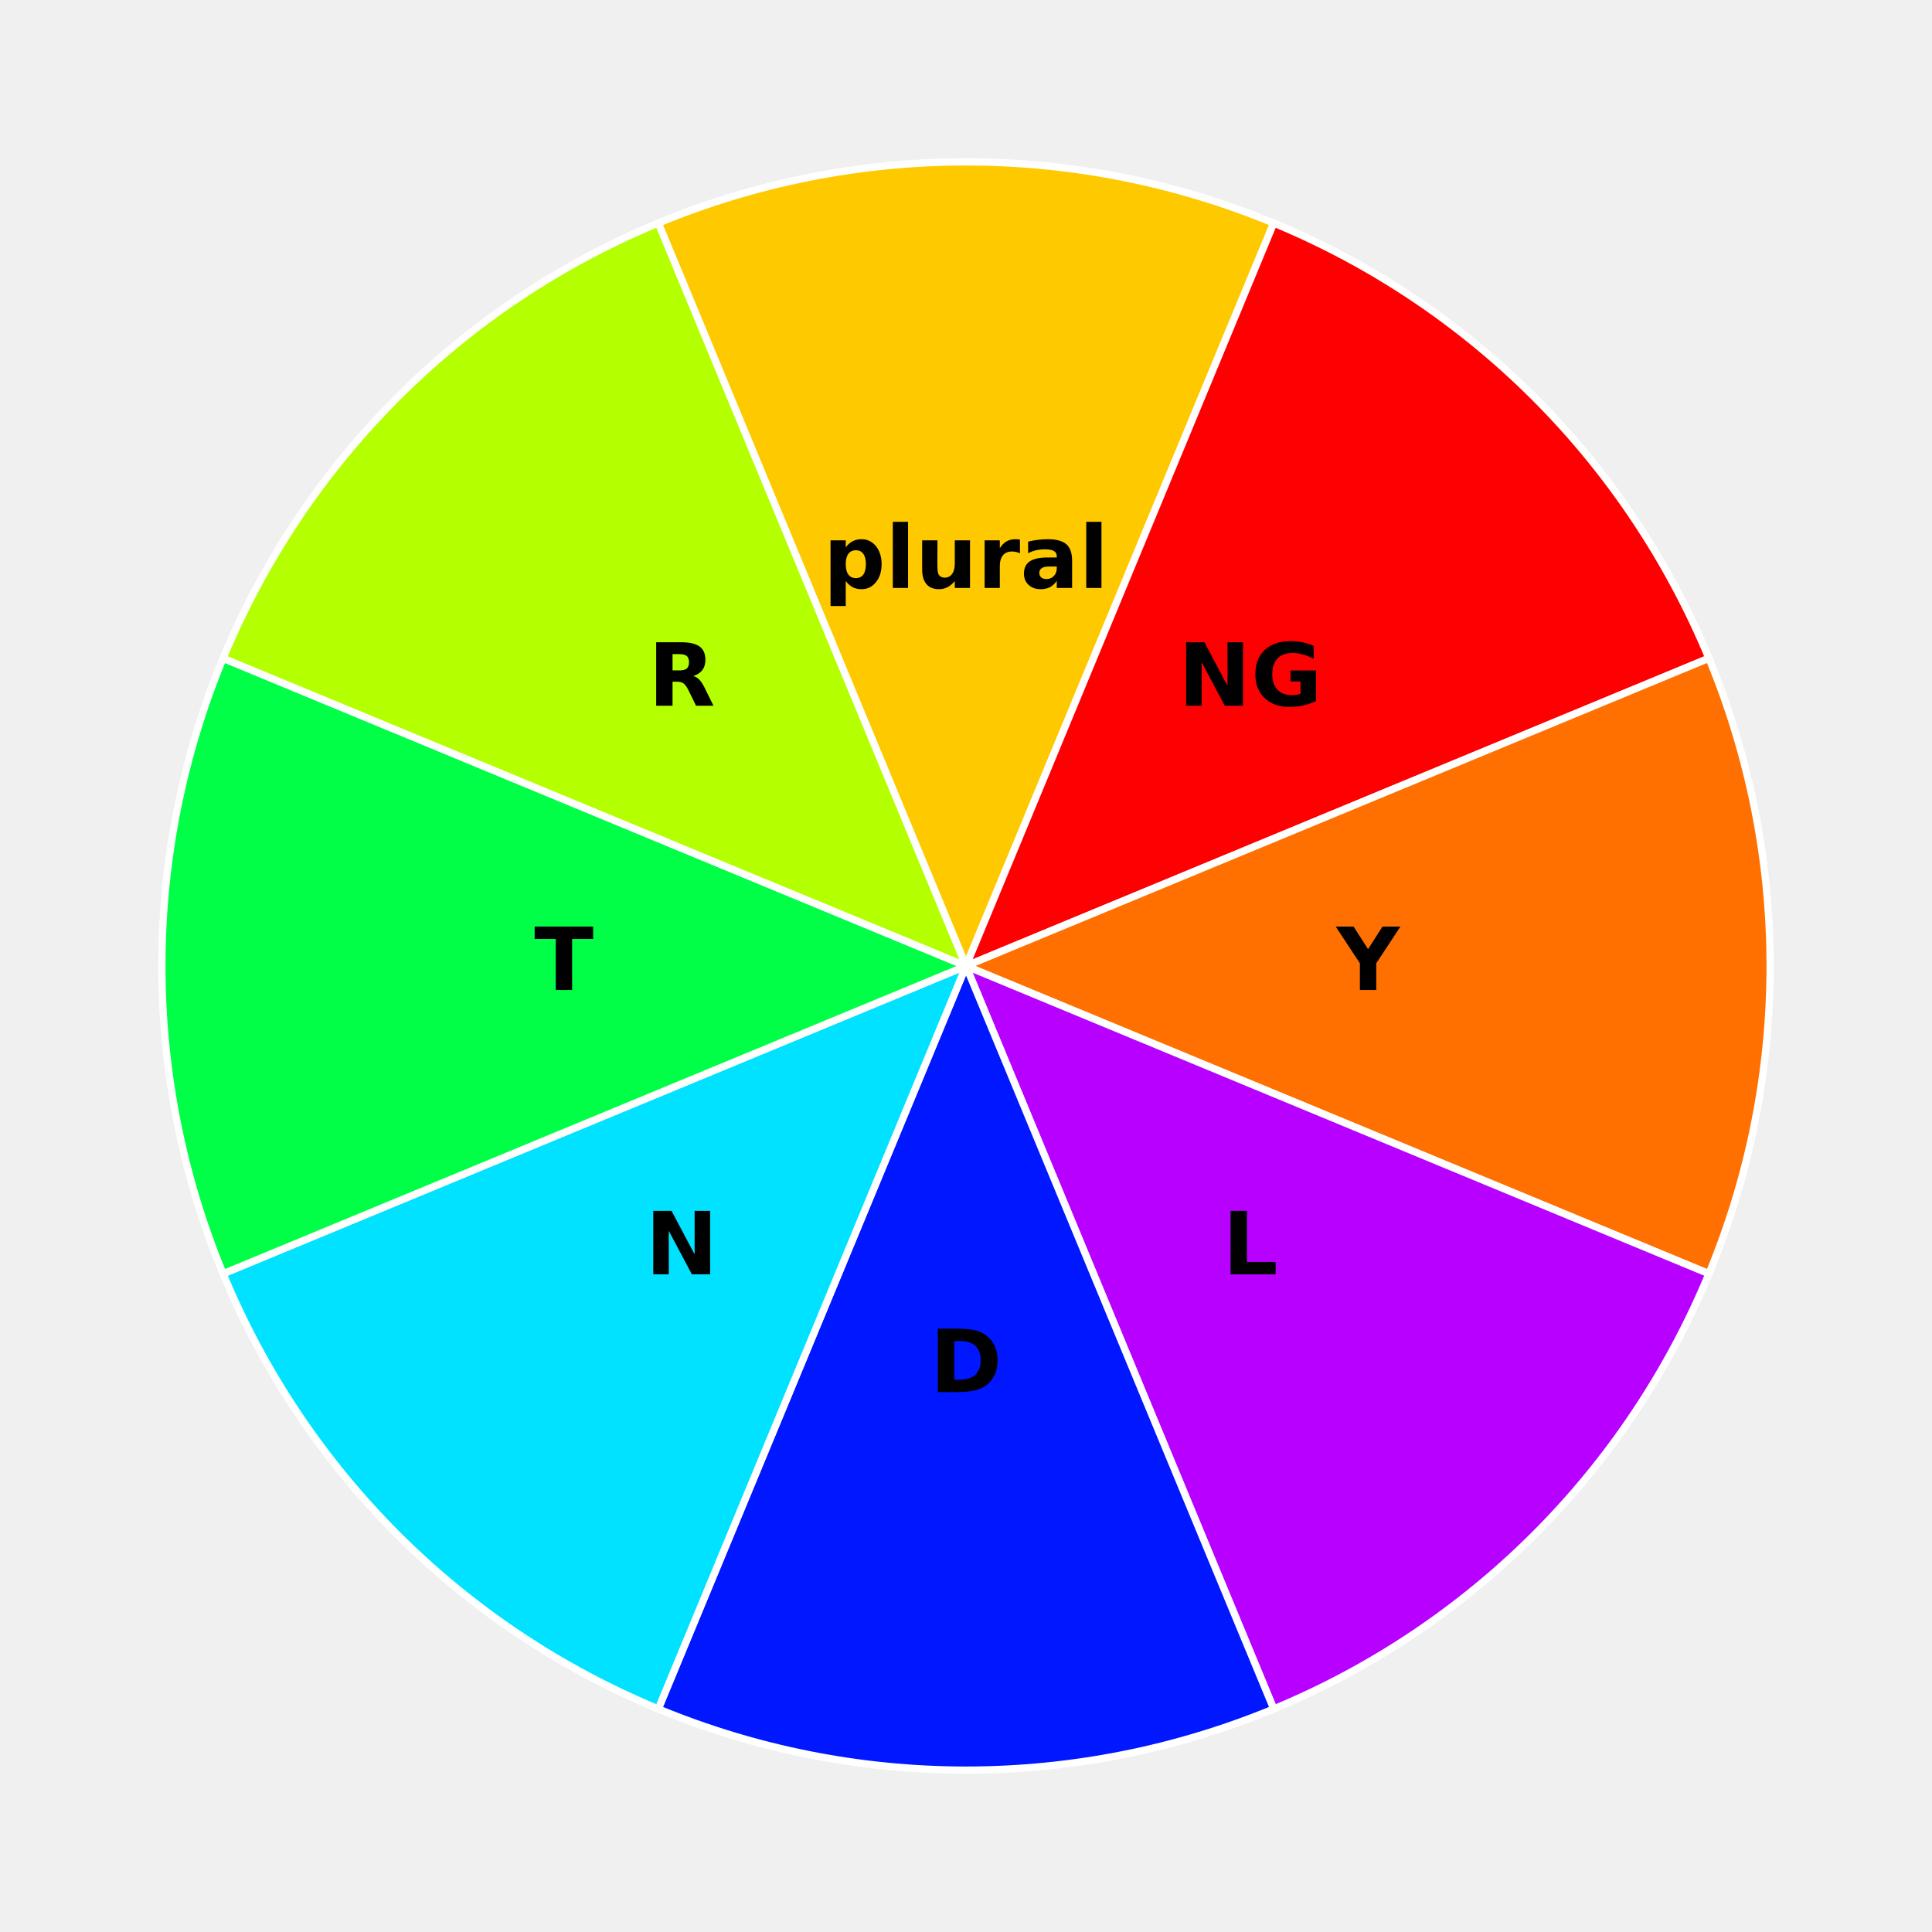
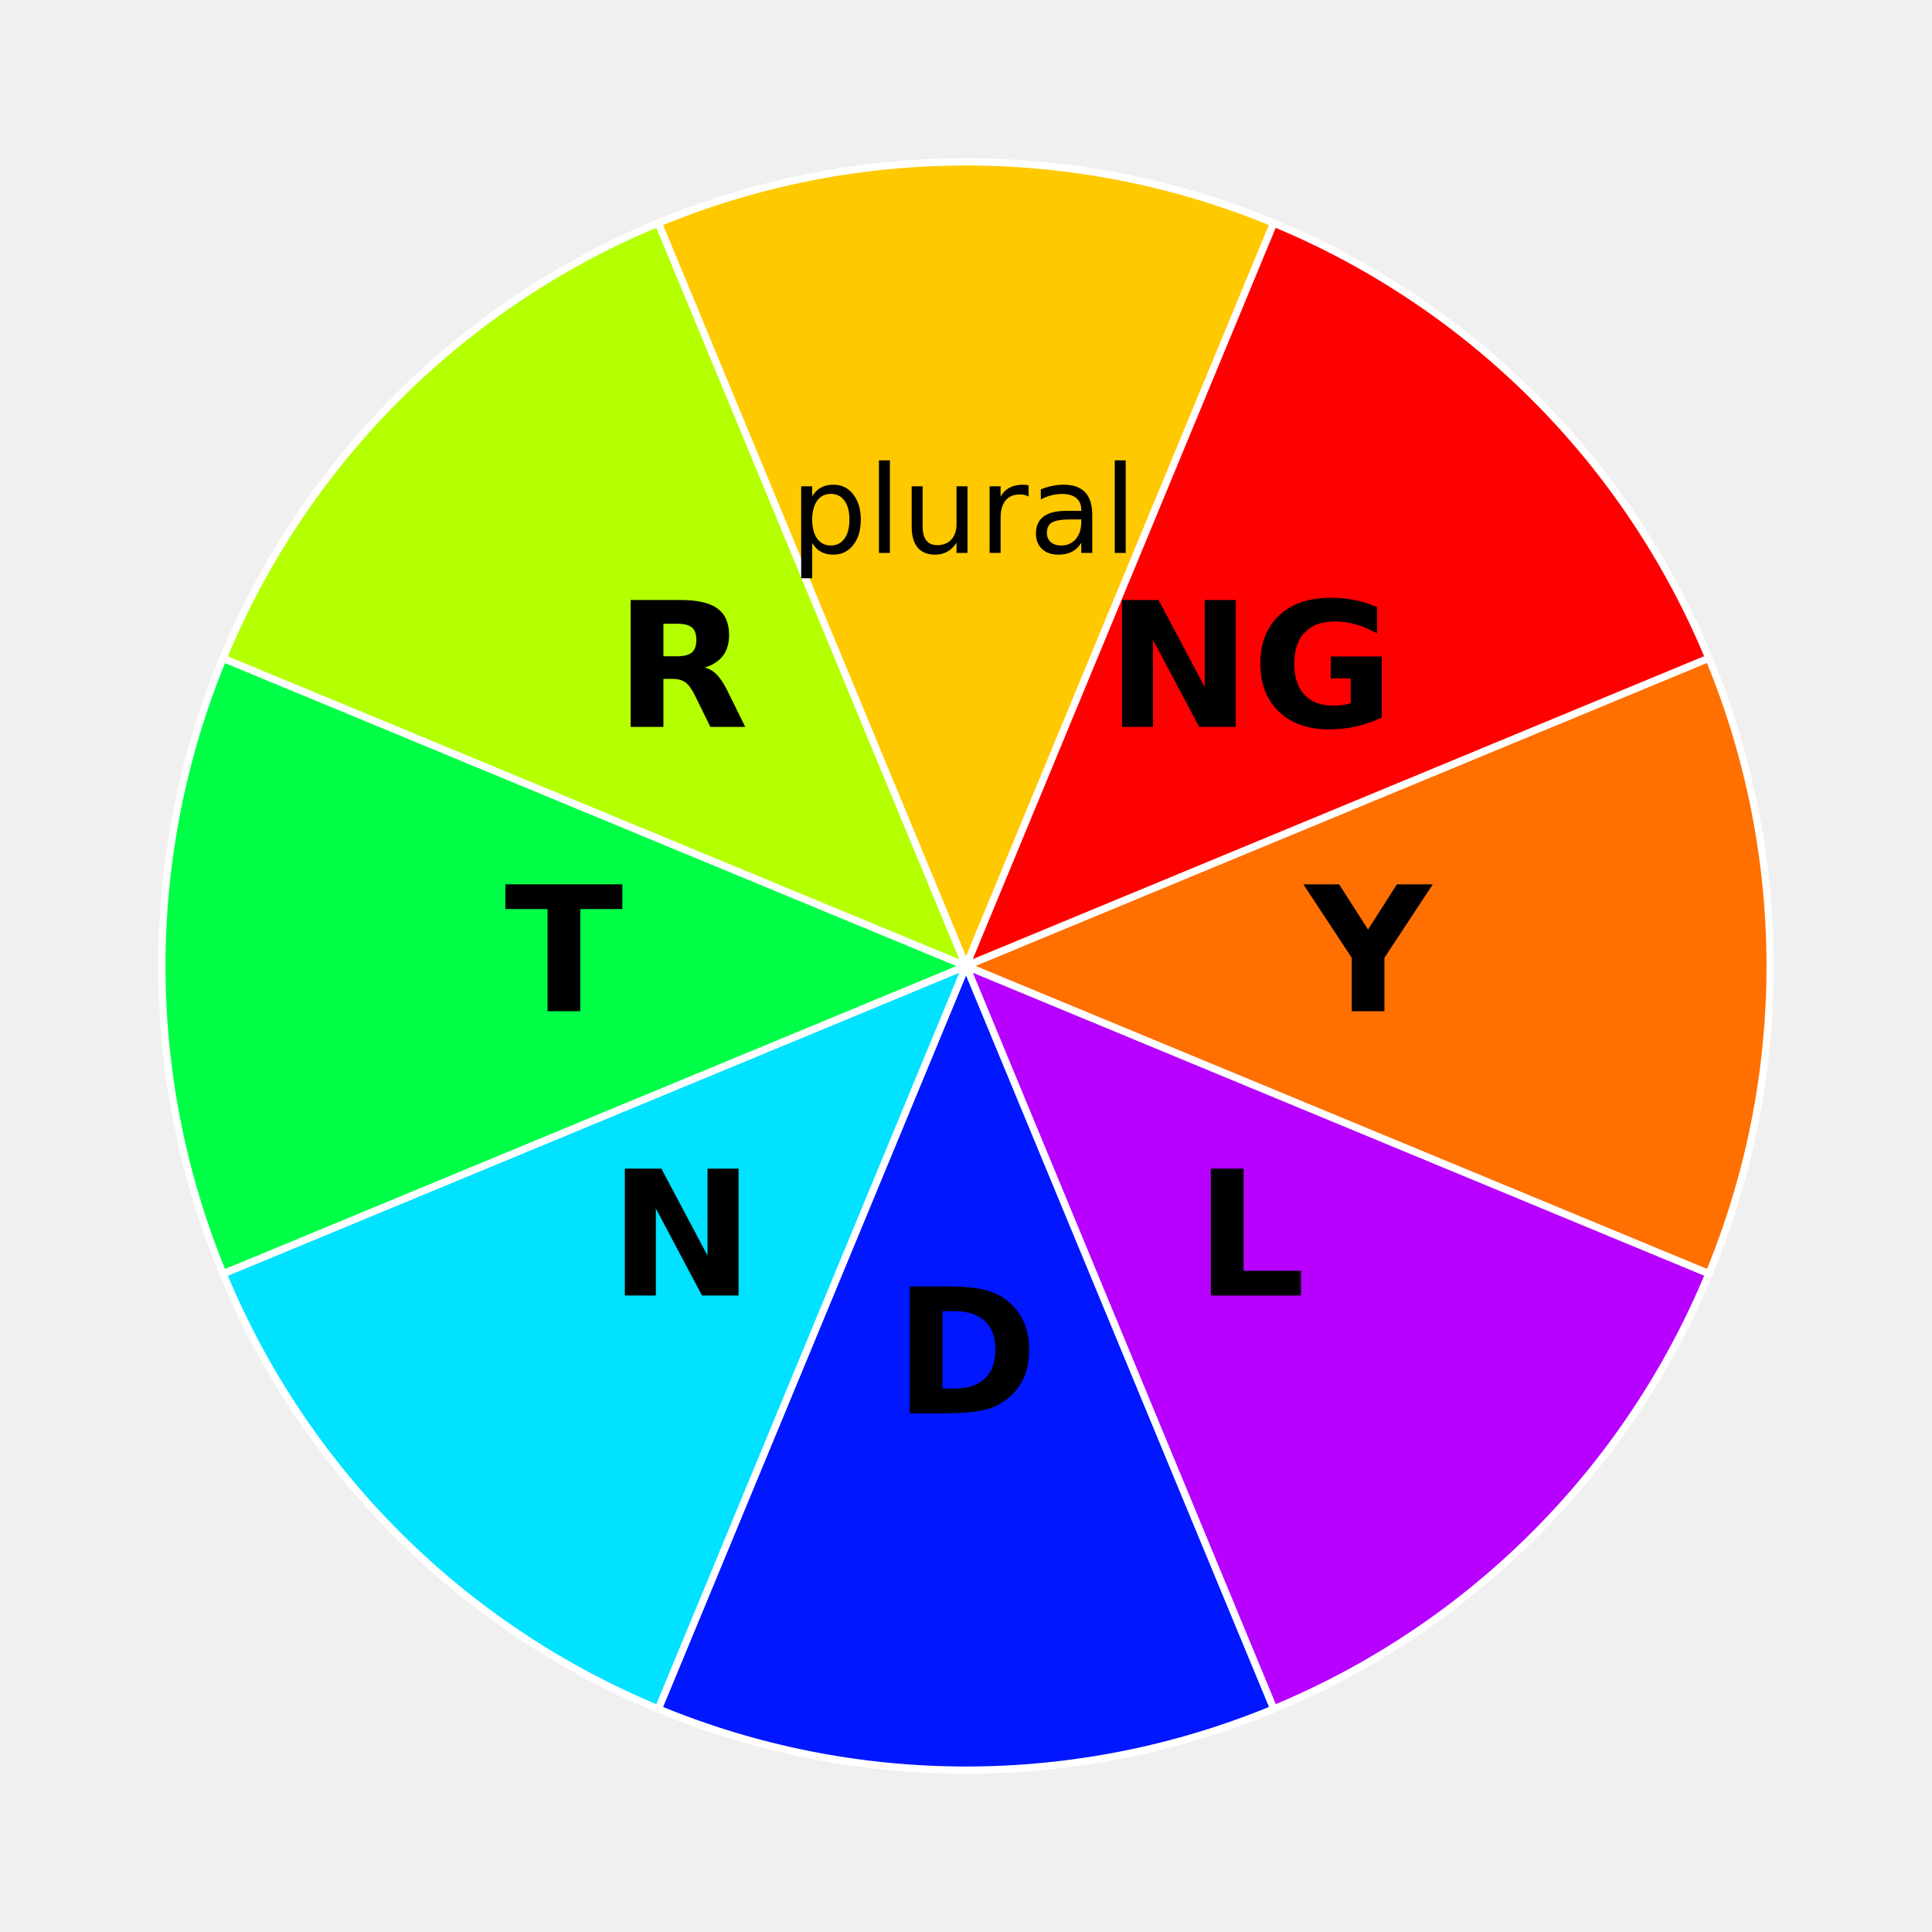
<svg xmlns="http://www.w3.org/2000/svg" xmlns:xlink="http://www.w3.org/1999/xlink" width="266.4pt" height="266.4pt" viewBox="0 0 266.4 266.4" version="1.1">
  <defs>
    <style type="text/css">*{stroke-linejoin: round; stroke-linecap: butt}</style>
  </defs>
  <g id="figure_1">
    <g id="patch_1">
      <path d="M 0 266.4  L 266.4 266.4  L 266.4 0  L 0 0  L 0 266.4  z " style="fill: none" />
    </g>
    <g id="axes_1">
      <g id="patch_2">
        <path d="M 175.632 30.76  C 162.18 25.188 147.761 22.32 133.2 22.32  C 118.639 22.32 104.22 25.188 90.768 30.76  L 133.2 133.2  C 133.2 133.2 133.2 133.2 133.2 133.2  C 133.2 133.2 133.2 133.2 133.2 133.2  z " style="fill: #ffc900; stroke: #ffffff; stroke-linejoin: miter" />
      </g>
      <g id="patch_3">
        <path d="M 235.64 90.768  C 230.068 77.316 221.9 65.092 211.604 54.796  C 201.308 44.5 189.084 36.332 175.632 30.76  L 133.2 133.2  C 133.2 133.2 133.2 133.2 133.2 133.2  C 133.2 133.2 133.2 133.2 133.2 133.2  z " style="fill: #ff0002; stroke: #ffffff; stroke-linejoin: miter" />
      </g>
      <g id="patch_4">
        <path d="M 235.64 175.632  C 241.212 162.18 244.08 147.761 244.08 133.2  C 244.08 118.639 241.212 104.22 235.64 90.768  L 133.2 133.2  C 133.2 133.2 133.2 133.2 133.2 133.2  C 133.2 133.2 133.2 133.2 133.2 133.2  z " style="fill: #ff7000; stroke: #ffffff; stroke-linejoin: miter" />
      </g>
      <g id="patch_5">
        <path d="M 175.632 235.64  C 189.084 230.068 201.308 221.9 211.604 211.604  C 221.9 201.308 230.068 189.084 235.64 175.632  L 133.2 133.2  C 133.2 133.2 133.2 133.2 133.2 133.2  C 133.2 133.2 133.2 133.2 133.2 133.2  z " style="fill: #b700ff; stroke: #ffffff; stroke-linejoin: miter" />
      </g>
      <g id="patch_6">
        <path d="M 90.768 235.64  C 104.22 241.212 118.639 244.08 133.2 244.08  C 147.761 244.08 162.18 241.212 175.632 235.64  L 133.2 133.2  C 133.2 133.2 133.2 133.2 133.2 133.2  C 133.2 133.2 133.2 133.2 133.2 133.2  z " style="fill: #0017ff; stroke: #ffffff; stroke-linejoin: miter" />
      </g>
      <g id="patch_7">
        <path d="M 30.76 175.632  C 36.332 189.084 44.5 201.308 54.796 211.604  C 65.092 221.9 77.316 230.068 90.768 235.64  L 133.2 133.2  C 133.2 133.2 133.2 133.2 133.2 133.2  C 133.2 133.2 133.2 133.2 133.2 133.2  z " style="fill: #00e2ff; stroke: #ffffff; stroke-linejoin: miter" />
      </g>
      <g id="patch_8">
        <path d="M 30.76 90.768  C 25.188 104.22 22.32 118.639 22.32 133.2  C 22.32 147.761 25.188 162.18 30.76 175.632  L 133.2 133.2  C 133.2 133.2 133.2 133.2 133.2 133.2  C 133.2 133.2 133.2 133.2 133.2 133.2  z " style="fill: #00ff47; stroke: #ffffff; stroke-linejoin: miter" />
      </g>
      <g id="patch_9">
        <path d="M 90.768 30.76  C 77.316 36.332 65.092 44.5 54.796 54.796  C 44.5 65.092 36.332 77.316 30.76 90.768  L 133.2 133.2  C 133.2 133.2 133.2 133.2 133.2 133.2  C 133.2 133.2 133.2 133.2 133.2 133.2  z " style="fill: #b4ff00; stroke: #ffffff; stroke-linejoin: miter" />
      </g>
      <g id="matplotlib.axis_1" />
      <g id="matplotlib.axis_2" />
      <g id="text_1">
-         <g transform="translate(113.5125 81.07125) scale(0.12 -0.12)">
+         <g transform="translate(108.72 86.27719) scale(0.24 -0.24)">
          <defs>
-             <path id="DejaVuSans-Bold-70" d="M 1656 506  L 1656 -1331  L 538 -1331  L 538 3500  L 1656 3500  L 1656 2988  Q 1888 3294 2169 3439  Q 2450 3584 2816 3584  Q 3463 3584 3878 3070  Q 4294 2556 4294 1747  Q 4294 938 3878 423  Q 3463 -91 2816 -91  Q 2450 -91 2169 54  Q 1888 200 1656 506  z M 2400 2772  Q 2041 2772 1848 2508  Q 1656 2244 1656 1747  Q 1656 1250 1848 986  Q 2041 722 2400 722  Q 2759 722 2948 984  Q 3138 1247 3138 1747  Q 3138 2247 2948 2509  Q 2759 2772 2400 2772  z " transform="scale(0.015625)" />
-             <path id="DejaVuSans-Bold-6c" d="M 538 4863  L 1656 4863  L 1656 0  L 538 0  L 538 4863  z " transform="scale(0.015625)" />
-             <path id="DejaVuSans-Bold-75" d="M 500 1363  L 500 3500  L 1625 3500  L 1625 3150  Q 1625 2866 1622 2436  Q 1619 2006 1619 1863  Q 1619 1441 1641 1255  Q 1663 1069 1716 984  Q 1784 875 1895 815  Q 2006 756 2150 756  Q 2500 756 2700 1025  Q 2900 1294 2900 1772  L 2900 3500  L 4019 3500  L 4019 0  L 2900 0  L 2900 506  Q 2647 200 2364 54  Q 2081 -91 1741 -91  Q 1134 -91 817 281  Q 500 653 500 1363  z " transform="scale(0.015625)" />
-             <path id="DejaVuSans-Bold-72" d="M 3138 2547  Q 2991 2616 2845 2648  Q 2700 2681 2553 2681  Q 2122 2681 1889 2404  Q 1656 2128 1656 1613  L 1656 0  L 538 0  L 538 3500  L 1656 3500  L 1656 2925  Q 1872 3269 2151 3426  Q 2431 3584 2822 3584  Q 2878 3584 2943 3579  Q 3009 3575 3134 3559  L 3138 2547  z " transform="scale(0.015625)" />
-             <path id="DejaVuSans-Bold-61" d="M 2106 1575  Q 1756 1575 1579 1456  Q 1403 1338 1403 1106  Q 1403 894 1545 773  Q 1688 653 1941 653  Q 2256 653 2472 879  Q 2688 1106 2688 1447  L 2688 1575  L 2106 1575  z M 3816 1997  L 3816 0  L 2688 0  L 2688 519  Q 2463 200 2181 54  Q 1900 -91 1497 -91  Q 953 -91 614 226  Q 275 544 275 1050  Q 275 1666 698 1953  Q 1122 2241 2028 2241  L 2688 2241  L 2688 2328  Q 2688 2594 2478 2717  Q 2269 2841 1825 2841  Q 1466 2841 1156 2769  Q 847 2697 581 2553  L 581 3406  Q 941 3494 1303 3539  Q 1666 3584 2028 3584  Q 2975 3584 3395 3211  Q 3816 2838 3816 1997  z " transform="scale(0.015625)" />
+             <path id="DejaVuSans-53" d="M 1159 525  L 1159 -1331  L 581 -1331  L 581 3500  L 1159 3500  L 1159 2969  Q 1341 3281 1617 3432  Q 1894 3584 2278 3584  Q 2916 3584 3314 3078  Q 3713 2572 3713 1747  Q 3713 922 3314 415  Q 2916 -91 2278 -91  Q 1894 -91 1617 61  Q 1341 213 1159 525  z M 3116 1747  Q 3116 2381 2855 2742  Q 2594 3103 2138 3103  Q 1681 3103 1420 2742  Q 1159 2381 1159 1747  Q 1159 1113 1420 752  Q 1681 391 2138 391  Q 2594 391 2855 752  Q 3116 1113 3116 1747  z " transform="scale(0.015625)" />
+             <path id="DejaVuSans-4f" d="M 603 4863  L 1178 4863  L 1178 0  L 603 0  L 603 4863  z " transform="scale(0.015625)" />
+             <path id="DejaVuSans-58" d="M 544 1381  L 544 3500  L 1119 3500  L 1119 1403  Q 1119 906 1312 657  Q 1506 409 1894 409  Q 2359 409 2629 706  Q 2900 1003 2900 1516  L 2900 3500  L 3475 3500  L 3475 0  L 2900 0  L 2900 538  Q 2691 219 2414 64  Q 2138 -91 1772 -91  Q 1169 -91 856 284  Q 544 659 544 1381  z M 1991 3584  L 1991 3584  z " transform="scale(0.015625)" />
+             <path id="DejaVuSans-55" d="M 2631 2963  Q 2534 3019 2420 3045  Q 2306 3072 2169 3072  Q 1681 3072 1420 2755  Q 1159 2438 1159 1844  L 1159 0  L 581 0  L 581 3500  L 1159 3500  L 1159 2956  Q 1341 3275 1631 3429  Q 1922 3584 2338 3584  Q 2397 3584 2469 3576  Q 2541 3569 2628 3553  L 2631 2963  z " transform="scale(0.015625)" />
+             <path id="DejaVuSans-44" d="M 2194 1759  Q 1497 1759 1228 1600  Q 959 1441 959 1056  Q 959 750 1161 570  Q 1363 391 1709 391  Q 2188 391 2477 730  Q 2766 1069 2766 1631  L 2766 1759  L 2194 1759  z M 3341 1997  L 3341 0  L 2766 0  L 2766 531  Q 2569 213 2275 61  Q 1981 -91 1556 -91  Q 1019 -91 701 211  Q 384 513 384 1019  Q 384 1609 779 1909  Q 1175 2209 1959 2209  L 2766 2209  L 2766 2266  Q 2766 2663 2505 2880  Q 2244 3097 1772 3097  Q 1472 3097 1187 3025  Q 903 2953 641 2809  L 641 3341  Q 956 3463 1253 3523  Q 1550 3584 1831 3584  Q 2591 3584 2966 3190  Q 3341 2797 3341 1997  z " transform="scale(0.015625)" />
          </defs>
-           <use xlink:href="#DejaVuSans-Bold-70" />
-           <use xlink:href="#DejaVuSans-Bold-6c" transform="translate(71.58203 0)" />
-           <use xlink:href="#DejaVuSans-Bold-75" transform="translate(105.8594 0)" />
-           <use xlink:href="#DejaVuSans-Bold-72" transform="translate(177.0508 0)" />
-           <use xlink:href="#DejaVuSans-Bold-61" transform="translate(226.3672 0)" />
-           <use xlink:href="#DejaVuSans-Bold-6c" transform="translate(293.8477 0)" />
+           <use xlink:href="#DejaVuSans-53" transform="translate(0.957031 41.81094) scale(0.7)" />
+           <use xlink:href="#DejaVuSans-4f" transform="translate(45.39062 41.81094) scale(0.7)" />
+           <use xlink:href="#DejaVuSans-58" transform="translate(64.83887 41.81094) scale(0.7)" />
+           <use xlink:href="#DejaVuSans-55" transform="translate(109.2041 41.81094) scale(0.7)" />
+           <use xlink:href="#DejaVuSans-44" transform="translate(137.9834 41.81094) scale(0.7)" />
+           <use xlink:href="#DejaVuSans-4f" transform="translate(180.8789 41.81094) scale(0.7)" />
        </g>
      </g>
      <g id="text_2">
-         <g transform="translate(162.4561 97.30925) scale(0.12 -0.12)">
+         <g transform="translate(152.5101 100.2324) scale(0.24 -0.24)">
          <defs>
-             <path id="DejaVuSans-Bold-4e" d="M 588 4666  L 1931 4666  L 3628 1466  L 3628 4666  L 4769 4666  L 4769 0  L 3425 0  L 1728 3200  L 1728 0  L 588 0  L 588 4666  z " transform="scale(0.015625)" />
-             <path id="DejaVuSans-Bold-47" d="M 4781 347  Q 4331 128 3847 18  Q 3363 -91 2847 -91  Q 1681 -91 1000 561  Q 319 1213 319 2328  Q 319 3456 1012 4103  Q 1706 4750 2913 4750  Q 3378 4750 3804 4662  Q 4231 4575 4609 4403  L 4609 3438  Q 4219 3659 3833 3768  Q 3447 3878 3059 3878  Q 2341 3878 1952 3476  Q 1563 3075 1563 2328  Q 1563 1588 1938 1184  Q 2313 781 3003 781  Q 3191 781 3352 804  Q 3513 828 3641 878  L 3641 1784  L 2906 1784  L 2906 2591  L 4781 2591  L 4781 347  z " transform="scale(0.015625)" />
+             <path id="DejaVuSans-Bold-31" d="M 588 4666  L 1931 4666  L 3628 1466  L 3628 4666  L 4769 4666  L 4769 0  L 3425 0  L 1728 3200  L 1728 0  L 588 0  L 588 4666  z " transform="scale(0.015625)" />
+             <path id="DejaVuSans-Bold-2a" d="M 4781 347  Q 4331 128 3847 18  Q 3363 -91 2847 -91  Q 1681 -91 1000 561  Q 319 1213 319 2328  Q 319 3456 1012 4103  Q 1706 4750 2913 4750  Q 3378 4750 3804 4662  Q 4231 4575 4609 4403  L 4609 3438  Q 4219 3659 3833 3768  Q 3447 3878 3059 3878  Q 2341 3878 1952 3476  Q 1563 3075 1563 2328  Q 1563 1588 1938 1184  Q 2313 781 3003 781  Q 3191 781 3352 804  Q 3513 828 3641 878  L 3641 1784  L 2906 1784  L 2906 2591  L 4781 2591  L 4781 347  z " transform="scale(0.015625)" />
          </defs>
-           <use xlink:href="#DejaVuSans-Bold-4e" />
-           <use xlink:href="#DejaVuSans-Bold-47" transform="translate(83.69141 0)" />
+           <use xlink:href="#DejaVuSans-Bold-31" />
+           <use xlink:href="#DejaVuSans-Bold-2a" transform="translate(83.6875 0)" />
        </g>
      </g>
      <g id="text_3">
-         <g transform="translate(184.2956 136.5112) scale(0.12 -0.12)">
+         <g transform="translate(179.9512 139.4344) scale(0.24 -0.24)">
          <defs>
-             <path id="DejaVuSans-Bold-59" d="M -63 4666  L 1253 4666  L 2316 3003  L 3378 4666  L 4697 4666  L 2919 1966  L 2919 0  L 1716 0  L 1716 1966  L -63 4666  z " transform="scale(0.015625)" />
+             <path id="DejaVuSans-Bold-3c" d="M -63 4666  L 1253 4666  L 2316 3003  L 3378 4666  L 4697 4666  L 2919 1966  L 2919 0  L 1716 0  L 1716 1966  L -63 4666  z " transform="scale(0.015625)" />
          </defs>
-           <use xlink:href="#DejaVuSans-Bold-59" />
+           <use xlink:href="#DejaVuSans-Bold-3c" />
        </g>
      </g>
      <g id="text_4">
-         <g transform="translate(168.5789 175.7132) scale(0.12 -0.12)">
+         <g transform="translate(164.7558 178.6364) scale(0.24 -0.24)">
          <defs>
-             <path id="DejaVuSans-Bold-4c" d="M 588 4666  L 1791 4666  L 1791 909  L 3903 909  L 3903 0  L 588 0  L 588 4666  z " transform="scale(0.015625)" />
+             <path id="DejaVuSans-Bold-2f" d="M 588 4666  L 1791 4666  L 1791 909  L 3903 909  L 3903 0  L 588 0  L 588 4666  z " transform="scale(0.015625)" />
          </defs>
-           <use xlink:href="#DejaVuSans-Bold-4c" />
+           <use xlink:href="#DejaVuSans-Bold-2f" />
        </g>
      </g>
      <g id="text_5">
-         <g transform="translate(128.2191 191.9512) scale(0.12 -0.12)">
+         <g transform="translate(123.2381 194.8744) scale(0.24 -0.24)">
          <defs>
-             <path id="DejaVuSans-Bold-44" d="M 1791 3756  L 1791 909  L 2222 909  Q 2959 909 3348 1275  Q 3738 1641 3738 2338  Q 3738 3031 3350 3393  Q 2963 3756 2222 3756  L 1791 3756  z M 588 4666  L 1856 4666  Q 2919 4666 3439 4514  Q 3959 4363 4331 4000  Q 4659 3684 4818 3271  Q 4978 2859 4978 2338  Q 4978 1809 4818 1395  Q 4659 981 4331 666  Q 3956 303 3431 151  Q 2906 0 1856 0  L 588 0  L 588 4666  z " transform="scale(0.015625)" />
+             <path id="DejaVuSans-Bold-27" d="M 1791 3756  L 1791 909  L 2222 909  Q 2959 909 3348 1275  Q 3738 1641 3738 2338  Q 3738 3031 3350 3393  Q 2963 3756 2222 3756  L 1791 3756  z M 588 4666  L 1856 4666  Q 2919 4666 3439 4514  Q 3959 4363 4331 4000  Q 4659 3684 4818 3271  Q 4978 2859 4978 2338  Q 4978 1809 4818 1395  Q 4659 981 4331 666  Q 3956 303 3431 151  Q 2906 0 1856 0  L 588 0  L 588 4666  z " transform="scale(0.015625)" />
          </defs>
-           <use xlink:href="#DejaVuSans-Bold-44" />
+           <use xlink:href="#DejaVuSans-Bold-27" />
        </g>
      </g>
      <g id="text_6">
-         <g transform="translate(88.97675 175.7132) scale(0.12 -0.12)">
-           <use xlink:href="#DejaVuSans-Bold-4e" />
+         <g transform="translate(83.9555 178.6364) scale(0.24 -0.24)">
+           <use xlink:href="#DejaVuSans-Bold-31" />
        </g>
      </g>
      <g id="text_7">
-         <g transform="translate(73.66688 136.5112) scale(0.12 -0.12)">
+         <g transform="translate(69.57375 139.4344) scale(0.24 -0.24)">
          <defs>
-             <path id="DejaVuSans-Bold-54" d="M 31 4666  L 4331 4666  L 4331 3756  L 2784 3756  L 2784 0  L 1581 0  L 1581 3756  L 31 3756  L 31 4666  z " transform="scale(0.015625)" />
+             <path id="DejaVuSans-Bold-37" d="M 31 4666  L 4331 4666  L 4331 3756  L 2784 3756  L 2784 0  L 1581 0  L 1581 3756  L 31 3756  L 31 4666  z " transform="scale(0.015625)" />
          </defs>
-           <use xlink:href="#DejaVuSans-Bold-54" />
+           <use xlink:href="#DejaVuSans-Bold-37" />
        </g>
      </g>
      <g id="text_8">
-         <g transform="translate(89.378 97.30925) scale(0.12 -0.12)">
+         <g transform="translate(84.758 100.2324) scale(0.24 -0.24)">
          <defs>
-             <path id="DejaVuSans-Bold-52" d="M 2297 2597  Q 2675 2597 2839 2737  Q 3003 2878 3003 3200  Q 3003 3519 2839 3656  Q 2675 3794 2297 3794  L 1791 3794  L 1791 2597  L 2297 2597  z M 1791 1766  L 1791 0  L 588 0  L 588 4666  L 2425 4666  Q 3347 4666 3776 4356  Q 4206 4047 4206 3378  Q 4206 2916 3982 2619  Q 3759 2322 3309 2181  Q 3556 2125 3751 1926  Q 3947 1728 4147 1325  L 4800 0  L 3519 0  L 2950 1159  Q 2778 1509 2601 1637  Q 2425 1766 2131 1766  L 1791 1766  z " transform="scale(0.015625)" />
+             <path id="DejaVuSans-Bold-35" d="M 2297 2597  Q 2675 2597 2839 2737  Q 3003 2878 3003 3200  Q 3003 3519 2839 3656  Q 2675 3794 2297 3794  L 1791 3794  L 1791 2597  L 2297 2597  z M 1791 1766  L 1791 0  L 588 0  L 588 4666  L 2425 4666  Q 3347 4666 3776 4356  Q 4206 4047 4206 3378  Q 4206 2916 3982 2619  Q 3759 2322 3309 2181  Q 3556 2125 3751 1926  Q 3947 1728 4147 1325  L 4800 0  L 3519 0  L 2950 1159  Q 2778 1509 2601 1637  Q 2425 1766 2131 1766  L 1791 1766  z " transform="scale(0.015625)" />
          </defs>
-           <use xlink:href="#DejaVuSans-Bold-52" />
+           <use xlink:href="#DejaVuSans-Bold-35" />
        </g>
      </g>
    </g>
  </g>
</svg>
